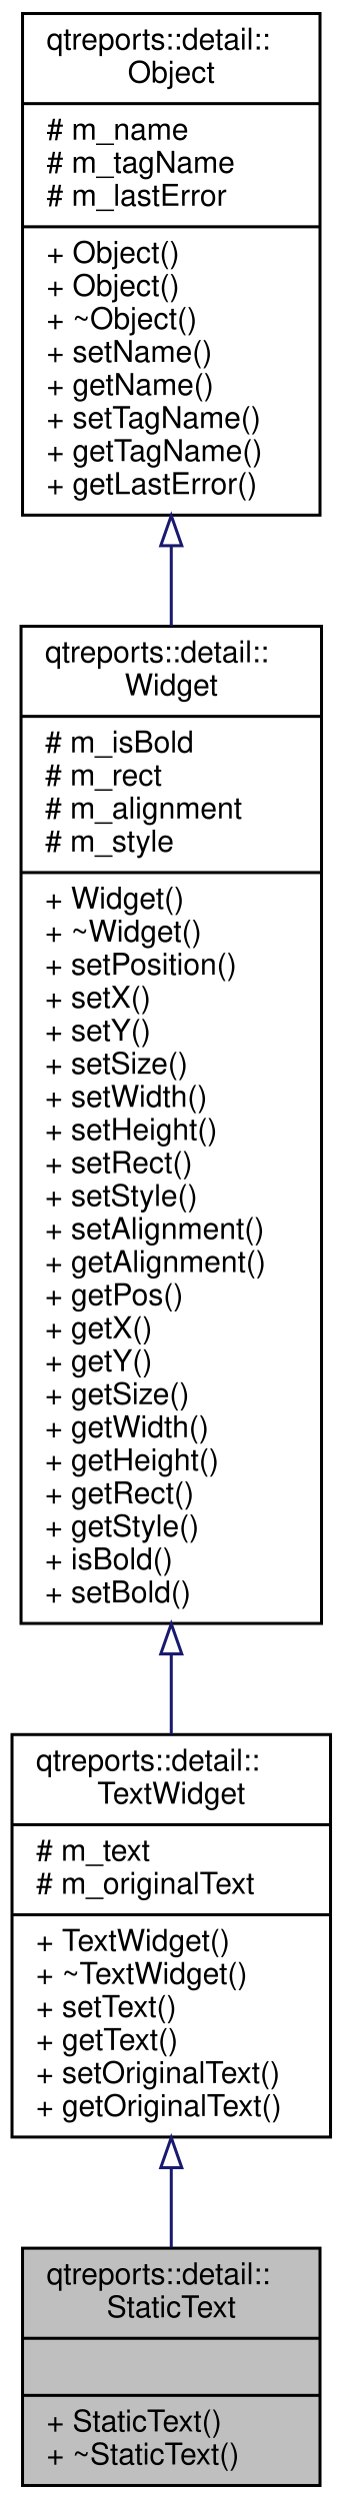
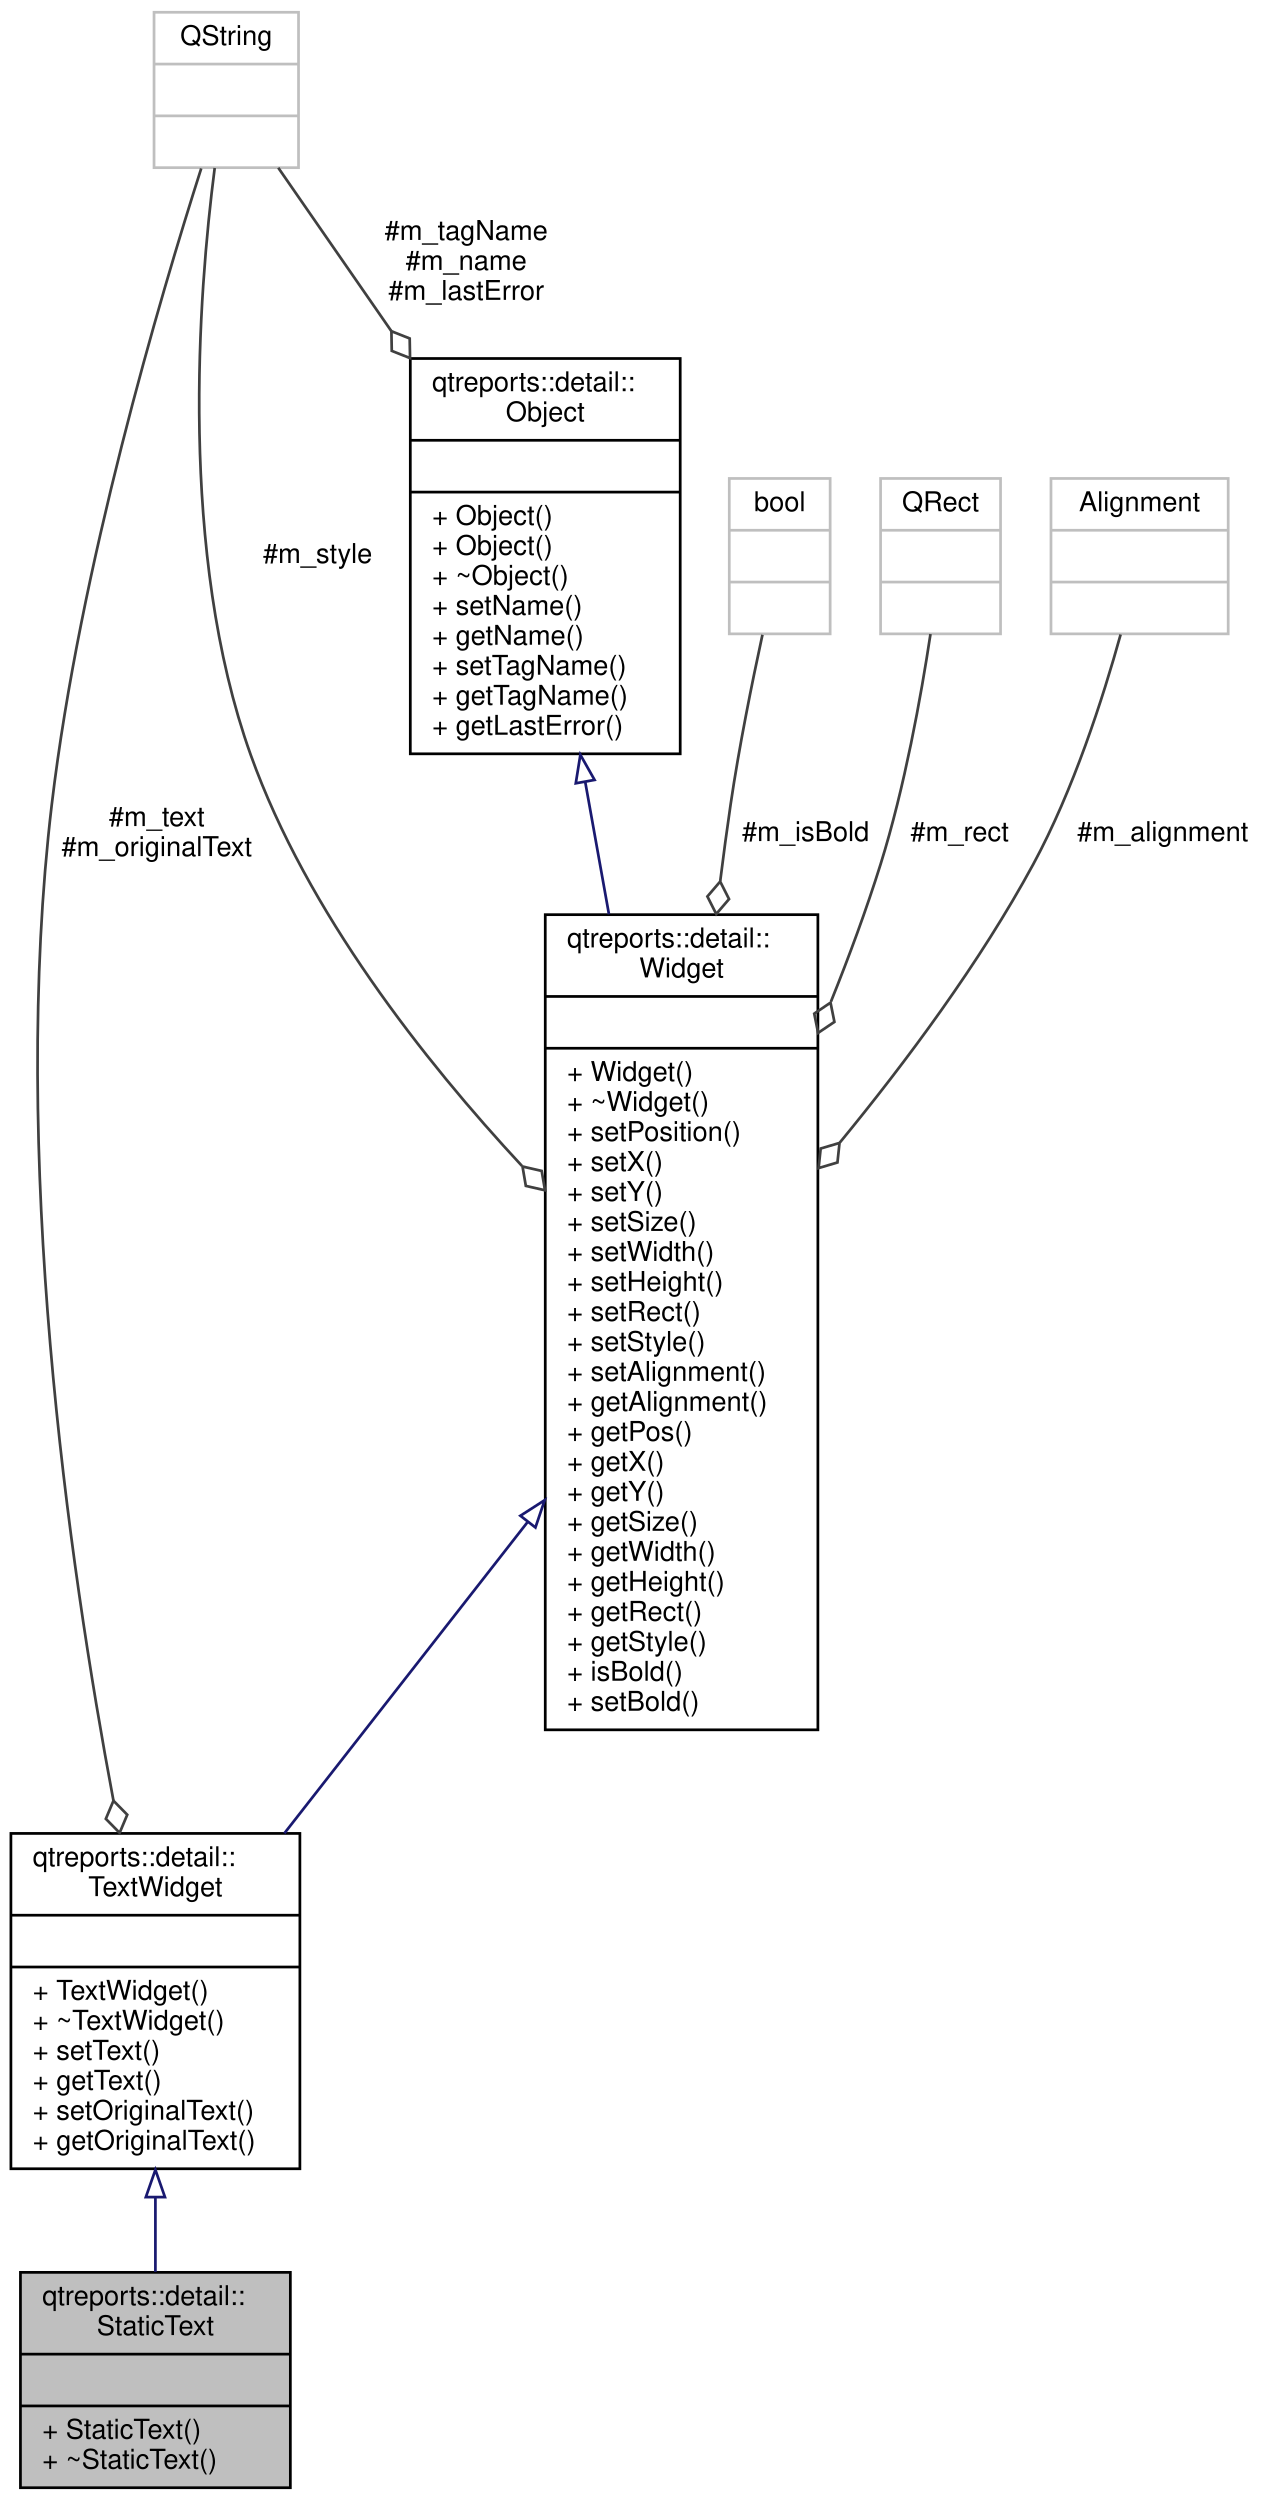
- <svg xmlns="http://www.w3.org/2000/svg" xmlns:xlink="http://www.w3.org/1999/xlink" width="114pt" height="832pt" viewBox="0.00 0.00 114.00 832.00">
-   <g id="graph0" class="graph" transform="scale(1 1) rotate(0) translate(4 828)">
+ <svg xmlns="http://www.w3.org/2000/svg" xmlns:xlink="http://www.w3.org/1999/xlink" width="468pt" height="917pt" viewBox="0.00 0.00 468.00 917.00">
+   <g id="graph0" class="graph" transform="scale(1 1) rotate(0) translate(4 913)">
    <g id="node1" class="node">
      <polygon fill="#bfbfbf" stroke="black" points="3.5,-0.5 3.5,-79.5 102.5,-79.5 102.5,-0.5 3.5,-0.5" />
      <text text-anchor="start" x="11.5" y="-67.5" font-family="Helvetica,sans-Serif" font-size="10.00">qtreports::detail::</text>
      <text text-anchor="middle" x="53" y="-56.5" font-family="Helvetica,sans-Serif" font-size="10.00">StaticText</text>
      <polyline fill="none" stroke="black" points="3.5,-49.5 102.5,-49.5 " />
      <text text-anchor="middle" x="53" y="-37.5" font-family="Helvetica,sans-Serif" font-size="10.00"> </text>
      <polyline fill="none" stroke="black" points="3.5,-30.5 102.5,-30.5 " />
      <text text-anchor="start" x="11.5" y="-18.5" font-family="Helvetica,sans-Serif" font-size="10.00">+ StaticText()</text>
      <text text-anchor="start" x="11.5" y="-7.5" font-family="Helvetica,sans-Serif" font-size="10.00">+ ~StaticText()</text>
    </g>
    <g id="node2" class="node">
      <g id="a_node2">
        <a xlink:href="classqtreports_1_1detail_1_1_text_widget.html" target="_top" xlink:title="Базовый класс для тегов, имеющих текстовое содержание. ">
-           <polygon fill="none" stroke="black" points="-7.10543e-15,-116.5 -7.10543e-15,-250.5 106,-250.5 106,-116.5 -7.10543e-15,-116.5" />
-           <text text-anchor="start" x="8" y="-238.5" font-family="Helvetica,sans-Serif" font-size="10.00">qtreports::detail::</text>
-           <text text-anchor="middle" x="53" y="-227.5" font-family="Helvetica,sans-Serif" font-size="10.00">TextWidget</text>
-           <polyline fill="none" stroke="black" points="-7.10543e-15,-220.5 106,-220.5 " />
-           <text text-anchor="start" x="8" y="-208.5" font-family="Helvetica,sans-Serif" font-size="10.00"># m_text</text>
-           <text text-anchor="start" x="8" y="-197.5" font-family="Helvetica,sans-Serif" font-size="10.00"># m_originalText</text>
-           <polyline fill="none" stroke="black" points="-7.10543e-15,-190.5 106,-190.5 " />
-           <text text-anchor="start" x="8" y="-178.5" font-family="Helvetica,sans-Serif" font-size="10.00">+ TextWidget()</text>
-           <text text-anchor="start" x="8" y="-167.5" font-family="Helvetica,sans-Serif" font-size="10.00">+ ~TextWidget()</text>
-           <text text-anchor="start" x="8" y="-156.5" font-family="Helvetica,sans-Serif" font-size="10.00">+ setText()</text>
-           <text text-anchor="start" x="8" y="-145.5" font-family="Helvetica,sans-Serif" font-size="10.00">+ getText()</text>
-           <text text-anchor="start" x="8" y="-134.5" font-family="Helvetica,sans-Serif" font-size="10.00">+ setOriginalText()</text>
-           <text text-anchor="start" x="8" y="-123.5" font-family="Helvetica,sans-Serif" font-size="10.00">+ getOriginalText()</text>
+           <polygon fill="none" stroke="black" points="0,-117.5 0,-240.5 106,-240.5 106,-117.5 0,-117.5" />
+           <text text-anchor="start" x="8" y="-228.5" font-family="Helvetica,sans-Serif" font-size="10.00">qtreports::detail::</text>
+           <text text-anchor="middle" x="53" y="-217.5" font-family="Helvetica,sans-Serif" font-size="10.00">TextWidget</text>
+           <polyline fill="none" stroke="black" points="0,-210.5 106,-210.5 " />
+           <text text-anchor="middle" x="53" y="-198.5" font-family="Helvetica,sans-Serif" font-size="10.00"> </text>
+           <polyline fill="none" stroke="black" points="0,-191.5 106,-191.5 " />
+           <text text-anchor="start" x="8" y="-179.5" font-family="Helvetica,sans-Serif" font-size="10.00">+ TextWidget()</text>
+           <text text-anchor="start" x="8" y="-168.5" font-family="Helvetica,sans-Serif" font-size="10.00">+ ~TextWidget()</text>
+           <text text-anchor="start" x="8" y="-157.5" font-family="Helvetica,sans-Serif" font-size="10.00">+ setText()</text>
+           <text text-anchor="start" x="8" y="-146.5" font-family="Helvetica,sans-Serif" font-size="10.00">+ getText()</text>
+           <text text-anchor="start" x="8" y="-135.5" font-family="Helvetica,sans-Serif" font-size="10.00">+ setOriginalText()</text>
+           <text text-anchor="start" x="8" y="-124.5" font-family="Helvetica,sans-Serif" font-size="10.00">+ getOriginalText()</text>
        </a>
      </g>
    </g>
    <g id="edge1" class="edge">
-       <path fill="none" stroke="midnightblue" d="M53,-106.03C53,-96.947 53,-87.99 53,-79.763" />
-       <polygon fill="none" stroke="midnightblue" points="49.5,-106.307 53,-116.307 56.5,-106.307 49.5,-106.307" />
+       <path fill="none" stroke="midnightblue" d="M53,-106.934C53,-97.546 53,-88.223 53,-79.671" />
+       <polygon fill="none" stroke="midnightblue" points="49.5,-107.112 53,-117.112 56.5,-107.112 49.5,-107.112" />
    </g>
    <g id="node3" class="node">
      <g id="a_node3">
        <a xlink:href="classqtreports_1_1detail_1_1_widget.html" target="_top" xlink:title="Базовый класс для тэгов, которые подлежат отображению ">
-           <polygon fill="none" stroke="black" points="3,-287.5 3,-619.5 103,-619.5 103,-287.5 3,-287.5" />
-           <text text-anchor="start" x="11" y="-607.5" font-family="Helvetica,sans-Serif" font-size="10.00">qtreports::detail::</text>
-           <text text-anchor="middle" x="53" y="-596.5" font-family="Helvetica,sans-Serif" font-size="10.00">Widget</text>
-           <polyline fill="none" stroke="black" points="3,-589.5 103,-589.5 " />
-           <text text-anchor="start" x="11" y="-577.5" font-family="Helvetica,sans-Serif" font-size="10.00"># m_isBold</text>
-           <text text-anchor="start" x="11" y="-566.5" font-family="Helvetica,sans-Serif" font-size="10.00"># m_rect</text>
-           <text text-anchor="start" x="11" y="-555.5" font-family="Helvetica,sans-Serif" font-size="10.00"># m_alignment</text>
-           <text text-anchor="start" x="11" y="-544.5" font-family="Helvetica,sans-Serif" font-size="10.00"># m_style</text>
-           <polyline fill="none" stroke="black" points="3,-537.5 103,-537.5 " />
-           <text text-anchor="start" x="11" y="-525.5" font-family="Helvetica,sans-Serif" font-size="10.00">+ Widget()</text>
-           <text text-anchor="start" x="11" y="-514.5" font-family="Helvetica,sans-Serif" font-size="10.00">+ ~Widget()</text>
-           <text text-anchor="start" x="11" y="-503.5" font-family="Helvetica,sans-Serif" font-size="10.00">+ setPosition()</text>
-           <text text-anchor="start" x="11" y="-492.5" font-family="Helvetica,sans-Serif" font-size="10.00">+ setX()</text>
-           <text text-anchor="start" x="11" y="-481.5" font-family="Helvetica,sans-Serif" font-size="10.00">+ setY()</text>
-           <text text-anchor="start" x="11" y="-470.5" font-family="Helvetica,sans-Serif" font-size="10.00">+ setSize()</text>
-           <text text-anchor="start" x="11" y="-459.5" font-family="Helvetica,sans-Serif" font-size="10.00">+ setWidth()</text>
-           <text text-anchor="start" x="11" y="-448.5" font-family="Helvetica,sans-Serif" font-size="10.00">+ setHeight()</text>
-           <text text-anchor="start" x="11" y="-437.5" font-family="Helvetica,sans-Serif" font-size="10.00">+ setRect()</text>
-           <text text-anchor="start" x="11" y="-426.5" font-family="Helvetica,sans-Serif" font-size="10.00">+ setStyle()</text>
-           <text text-anchor="start" x="11" y="-415.5" font-family="Helvetica,sans-Serif" font-size="10.00">+ setAlignment()</text>
-           <text text-anchor="start" x="11" y="-404.5" font-family="Helvetica,sans-Serif" font-size="10.00">+ getAlignment()</text>
-           <text text-anchor="start" x="11" y="-393.5" font-family="Helvetica,sans-Serif" font-size="10.00">+ getPos()</text>
-           <text text-anchor="start" x="11" y="-382.5" font-family="Helvetica,sans-Serif" font-size="10.00">+ getX()</text>
-           <text text-anchor="start" x="11" y="-371.5" font-family="Helvetica,sans-Serif" font-size="10.00">+ getY()</text>
-           <text text-anchor="start" x="11" y="-360.5" font-family="Helvetica,sans-Serif" font-size="10.00">+ getSize()</text>
-           <text text-anchor="start" x="11" y="-349.5" font-family="Helvetica,sans-Serif" font-size="10.00">+ getWidth()</text>
-           <text text-anchor="start" x="11" y="-338.5" font-family="Helvetica,sans-Serif" font-size="10.00">+ getHeight()</text>
-           <text text-anchor="start" x="11" y="-327.5" font-family="Helvetica,sans-Serif" font-size="10.00">+ getRect()</text>
-           <text text-anchor="start" x="11" y="-316.5" font-family="Helvetica,sans-Serif" font-size="10.00">+ getStyle()</text>
-           <text text-anchor="start" x="11" y="-305.5" font-family="Helvetica,sans-Serif" font-size="10.00">+ isBold()</text>
-           <text text-anchor="start" x="11" y="-294.5" font-family="Helvetica,sans-Serif" font-size="10.00">+ setBold()</text>
+           <polygon fill="none" stroke="black" points="196,-278.5 196,-577.5 296,-577.5 296,-278.5 196,-278.5" />
+           <text text-anchor="start" x="204" y="-565.5" font-family="Helvetica,sans-Serif" font-size="10.00">qtreports::detail::</text>
+           <text text-anchor="middle" x="246" y="-554.5" font-family="Helvetica,sans-Serif" font-size="10.00">Widget</text>
+           <polyline fill="none" stroke="black" points="196,-547.5 296,-547.5 " />
+           <text text-anchor="middle" x="246" y="-535.5" font-family="Helvetica,sans-Serif" font-size="10.00"> </text>
+           <polyline fill="none" stroke="black" points="196,-528.5 296,-528.5 " />
+           <text text-anchor="start" x="204" y="-516.5" font-family="Helvetica,sans-Serif" font-size="10.00">+ Widget()</text>
+           <text text-anchor="start" x="204" y="-505.5" font-family="Helvetica,sans-Serif" font-size="10.00">+ ~Widget()</text>
+           <text text-anchor="start" x="204" y="-494.5" font-family="Helvetica,sans-Serif" font-size="10.00">+ setPosition()</text>
+           <text text-anchor="start" x="204" y="-483.5" font-family="Helvetica,sans-Serif" font-size="10.00">+ setX()</text>
+           <text text-anchor="start" x="204" y="-472.5" font-family="Helvetica,sans-Serif" font-size="10.00">+ setY()</text>
+           <text text-anchor="start" x="204" y="-461.5" font-family="Helvetica,sans-Serif" font-size="10.00">+ setSize()</text>
+           <text text-anchor="start" x="204" y="-450.5" font-family="Helvetica,sans-Serif" font-size="10.00">+ setWidth()</text>
+           <text text-anchor="start" x="204" y="-439.5" font-family="Helvetica,sans-Serif" font-size="10.00">+ setHeight()</text>
+           <text text-anchor="start" x="204" y="-428.5" font-family="Helvetica,sans-Serif" font-size="10.00">+ setRect()</text>
+           <text text-anchor="start" x="204" y="-417.5" font-family="Helvetica,sans-Serif" font-size="10.00">+ setStyle()</text>
+           <text text-anchor="start" x="204" y="-406.5" font-family="Helvetica,sans-Serif" font-size="10.00">+ setAlignment()</text>
+           <text text-anchor="start" x="204" y="-395.5" font-family="Helvetica,sans-Serif" font-size="10.00">+ getAlignment()</text>
+           <text text-anchor="start" x="204" y="-384.5" font-family="Helvetica,sans-Serif" font-size="10.00">+ getPos()</text>
+           <text text-anchor="start" x="204" y="-373.5" font-family="Helvetica,sans-Serif" font-size="10.00">+ getX()</text>
+           <text text-anchor="start" x="204" y="-362.5" font-family="Helvetica,sans-Serif" font-size="10.00">+ getY()</text>
+           <text text-anchor="start" x="204" y="-351.5" font-family="Helvetica,sans-Serif" font-size="10.00">+ getSize()</text>
+           <text text-anchor="start" x="204" y="-340.5" font-family="Helvetica,sans-Serif" font-size="10.00">+ getWidth()</text>
+           <text text-anchor="start" x="204" y="-329.5" font-family="Helvetica,sans-Serif" font-size="10.00">+ getHeight()</text>
+           <text text-anchor="start" x="204" y="-318.5" font-family="Helvetica,sans-Serif" font-size="10.00">+ getRect()</text>
+           <text text-anchor="start" x="204" y="-307.5" font-family="Helvetica,sans-Serif" font-size="10.00">+ getStyle()</text>
+           <text text-anchor="start" x="204" y="-296.5" font-family="Helvetica,sans-Serif" font-size="10.00">+ isBold()</text>
+           <text text-anchor="start" x="204" y="-285.5" font-family="Helvetica,sans-Serif" font-size="10.00">+ setBold()</text>
        </a>
      </g>
    </g>
    <g id="edge2" class="edge">
-       <path fill="none" stroke="midnightblue" d="M53,-277.229C53,-267.999 53,-259.059 53,-250.607" />
-       <polygon fill="none" stroke="midnightblue" points="49.5,-277.349 53,-287.349 56.5,-277.349 49.5,-277.349" />
+       <path fill="none" stroke="midnightblue" d="M189.469,-354.652C161.14,-318.397 127.229,-274.998 100.298,-240.532" />
+       <polygon fill="none" stroke="midnightblue" points="186.88,-357.024 195.795,-362.748 192.396,-352.714 186.88,-357.024" />
    </g>
    <g id="node4" class="node">
      <g id="a_node4">
        <a xlink:href="classqtreports_1_1detail_1_1_object.html" target="_top" xlink:title="Базовый класс для любого тэга ">
-           <polygon fill="none" stroke="black" points="3.5,-656.5 3.5,-823.5 102.5,-823.5 102.5,-656.5 3.5,-656.5" />
-           <text text-anchor="start" x="11.5" y="-811.5" font-family="Helvetica,sans-Serif" font-size="10.00">qtreports::detail::</text>
-           <text text-anchor="middle" x="53" y="-800.5" font-family="Helvetica,sans-Serif" font-size="10.00">Object</text>
-           <polyline fill="none" stroke="black" points="3.5,-793.5 102.5,-793.5 " />
-           <text text-anchor="start" x="11.5" y="-781.5" font-family="Helvetica,sans-Serif" font-size="10.00"># m_name</text>
-           <text text-anchor="start" x="11.5" y="-770.5" font-family="Helvetica,sans-Serif" font-size="10.00"># m_tagName</text>
-           <text text-anchor="start" x="11.5" y="-759.5" font-family="Helvetica,sans-Serif" font-size="10.00"># m_lastError</text>
-           <polyline fill="none" stroke="black" points="3.5,-752.5 102.5,-752.5 " />
-           <text text-anchor="start" x="11.5" y="-740.5" font-family="Helvetica,sans-Serif" font-size="10.00">+ Object()</text>
-           <text text-anchor="start" x="11.5" y="-729.5" font-family="Helvetica,sans-Serif" font-size="10.00">+ Object()</text>
-           <text text-anchor="start" x="11.5" y="-718.5" font-family="Helvetica,sans-Serif" font-size="10.00">+ ~Object()</text>
-           <text text-anchor="start" x="11.5" y="-707.5" font-family="Helvetica,sans-Serif" font-size="10.00">+ setName()</text>
-           <text text-anchor="start" x="11.5" y="-696.5" font-family="Helvetica,sans-Serif" font-size="10.00">+ getName()</text>
-           <text text-anchor="start" x="11.5" y="-685.5" font-family="Helvetica,sans-Serif" font-size="10.00">+ setTagName()</text>
-           <text text-anchor="start" x="11.5" y="-674.5" font-family="Helvetica,sans-Serif" font-size="10.00">+ getTagName()</text>
-           <text text-anchor="start" x="11.5" y="-663.5" font-family="Helvetica,sans-Serif" font-size="10.00">+ getLastError()</text>
+           <polygon fill="none" stroke="black" points="146.5,-636.5 146.5,-781.5 245.5,-781.5 245.5,-636.5 146.5,-636.5" />
+           <text text-anchor="start" x="154.5" y="-769.5" font-family="Helvetica,sans-Serif" font-size="10.00">qtreports::detail::</text>
+           <text text-anchor="middle" x="196" y="-758.5" font-family="Helvetica,sans-Serif" font-size="10.00">Object</text>
+           <polyline fill="none" stroke="black" points="146.5,-751.5 245.5,-751.5 " />
+           <text text-anchor="middle" x="196" y="-739.5" font-family="Helvetica,sans-Serif" font-size="10.00"> </text>
+           <polyline fill="none" stroke="black" points="146.5,-732.5 245.5,-732.5 " />
+           <text text-anchor="start" x="154.5" y="-720.5" font-family="Helvetica,sans-Serif" font-size="10.00">+ Object()</text>
+           <text text-anchor="start" x="154.5" y="-709.5" font-family="Helvetica,sans-Serif" font-size="10.00">+ Object()</text>
+           <text text-anchor="start" x="154.5" y="-698.5" font-family="Helvetica,sans-Serif" font-size="10.00">+ ~Object()</text>
+           <text text-anchor="start" x="154.5" y="-687.5" font-family="Helvetica,sans-Serif" font-size="10.00">+ setName()</text>
+           <text text-anchor="start" x="154.5" y="-676.5" font-family="Helvetica,sans-Serif" font-size="10.00">+ getName()</text>
+           <text text-anchor="start" x="154.5" y="-665.5" font-family="Helvetica,sans-Serif" font-size="10.00">+ setTagName()</text>
+           <text text-anchor="start" x="154.5" y="-654.5" font-family="Helvetica,sans-Serif" font-size="10.00">+ getTagName()</text>
+           <text text-anchor="start" x="154.5" y="-643.5" font-family="Helvetica,sans-Serif" font-size="10.00">+ getLastError()</text>
        </a>
      </g>
    </g>
    <g id="edge3" class="edge">
-       <path fill="none" stroke="midnightblue" d="M53,-646.284C53,-637.609 53,-628.654 53,-619.571" />
-       <polygon fill="none" stroke="midnightblue" points="49.5,-646.329 53,-656.329 56.5,-646.329 49.5,-646.329" />
+       <path fill="none" stroke="midnightblue" d="M210.656,-626.219C213.412,-610.841 216.371,-594.328 219.362,-577.639" />
+       <polygon fill="none" stroke="midnightblue" points="207.195,-625.69 208.876,-636.151 214.085,-626.925 207.195,-625.69" />
+     </g>
+     <g id="node5" class="node">
+       <polygon fill="none" stroke="#bfbfbf" points="52.5,-851.5 52.5,-908.5 105.5,-908.5 105.5,-851.5 52.5,-851.5" />
+       <text text-anchor="middle" x="79" y="-896.5" font-family="Helvetica,sans-Serif" font-size="10.00">QString</text>
+       <polyline fill="none" stroke="#bfbfbf" points="52.5,-889.5 105.5,-889.5 " />
+       <text text-anchor="middle" x="79" y="-877.5" font-family="Helvetica,sans-Serif" font-size="10.00"> </text>
+       <polyline fill="none" stroke="#bfbfbf" points="52.5,-870.5 105.5,-870.5 " />
+       <text text-anchor="middle" x="79" y="-858.5" font-family="Helvetica,sans-Serif" font-size="10.00"> </text>
+     </g>
+     <g id="edge9" class="edge">
+       <path fill="none" stroke="#404040" d="M69.809,-851.219C54.717,-803.965 25.328,-704.631 15,-618 -0.295,-489.696 21.255,-339.548 37.609,-252.553" />
+       <polygon fill="none" stroke="#404040" points="37.621,-252.491 34.821,-245.846 39.878,-240.705 42.678,-247.35 37.621,-252.491" />
+       <text text-anchor="middle" x="53.5" y="-610" font-family="Helvetica,sans-Serif" font-size="10.00"> #m_text</text>
+       <text text-anchor="middle" x="53.5" y="-599" font-family="Helvetica,sans-Serif" font-size="10.00">#m_originalText</text>
+     </g>
+     <g id="edge5" class="edge">
+       <path fill="none" stroke="#404040" d="M74.751,-851.381C68.786,-805.207 61.411,-710.108 88,-636 108.637,-578.482 151.527,-523.997 187.419,-485.375" />
+       <polygon fill="none" stroke="#404040" points="187.659,-485.121 188.873,-478.013 195.901,-476.399 194.688,-483.507 187.659,-485.121" />
+       <text text-anchor="middle" x="112.5" y="-706.5" font-family="Helvetica,sans-Serif" font-size="10.00"> #m_style</text>
+     </g>
+     <g id="edge4" class="edge">
+       <path fill="none" stroke="#404040" d="M98.058,-851.471C109.457,-835.006 124.596,-813.139 139.556,-791.531" />
+       <polygon fill="none" stroke="#404040" points="139.571,-791.508 139.698,-784.298 146.402,-781.642 146.275,-788.852 139.571,-791.508" />
+       <text text-anchor="middle" x="167" y="-825" font-family="Helvetica,sans-Serif" font-size="10.00"> #m_tagName</text>
+       <text text-anchor="middle" x="167" y="-814" font-family="Helvetica,sans-Serif" font-size="10.00">#m_name</text>
+       <text text-anchor="middle" x="167" y="-803" font-family="Helvetica,sans-Serif" font-size="10.00">#m_lastError</text>
+     </g>
+     <g id="node6" class="node">
+       <polygon fill="none" stroke="#bfbfbf" points="263.5,-680.5 263.5,-737.5 300.5,-737.5 300.5,-680.5 263.5,-680.5" />
+       <text text-anchor="middle" x="282" y="-725.5" font-family="Helvetica,sans-Serif" font-size="10.00">bool</text>
+       <polyline fill="none" stroke="#bfbfbf" points="263.5,-718.5 300.5,-718.5 " />
+       <text text-anchor="middle" x="282" y="-706.5" font-family="Helvetica,sans-Serif" font-size="10.00"> </text>
+       <polyline fill="none" stroke="#bfbfbf" points="263.5,-699.5 300.5,-699.5 " />
+       <text text-anchor="middle" x="282" y="-687.5" font-family="Helvetica,sans-Serif" font-size="10.00"> </text>
+     </g>
+     <g id="edge6" class="edge">
+       <path fill="none" stroke="#404040" d="M275.665,-680.156C271.825,-662.44 267.087,-638.967 264,-618 262.65,-608.829 261.379,-599.391 260.186,-589.857" />
+       <polygon fill="none" stroke="#404040" points="260.162,-589.654 255.469,-584.179 258.718,-577.741 263.411,-583.216 260.162,-589.654" />
+       <text text-anchor="middle" x="291.5" y="-604.5" font-family="Helvetica,sans-Serif" font-size="10.00"> #m_isBold</text>
+     </g>
+     <g id="node7" class="node">
+       <polygon fill="none" stroke="#bfbfbf" points="319,-680.5 319,-737.5 363,-737.5 363,-680.5 319,-680.5" />
+       <text text-anchor="middle" x="341" y="-725.5" font-family="Helvetica,sans-Serif" font-size="10.00">QRect</text>
+       <polyline fill="none" stroke="#bfbfbf" points="319,-718.5 363,-718.5 " />
+       <text text-anchor="middle" x="341" y="-706.5" font-family="Helvetica,sans-Serif" font-size="10.00"> </text>
+       <polyline fill="none" stroke="#bfbfbf" points="319,-699.5 363,-699.5 " />
+       <text text-anchor="middle" x="341" y="-687.5" font-family="Helvetica,sans-Serif" font-size="10.00"> </text>
+     </g>
+     <g id="edge7" class="edge">
+       <path fill="none" stroke="#404040" d="M337.3,-680.427C333.818,-657.498 327.811,-624.181 319,-596 313.821,-579.437 307.511,-562.306 300.792,-545.611" />
+       <polygon fill="none" stroke="#404040" points="300.639,-545.236 294.661,-541.204 296.084,-534.134 302.062,-538.167 300.639,-545.236" />
+       <text text-anchor="middle" x="348" y="-604.5" font-family="Helvetica,sans-Serif" font-size="10.00"> #m_rect</text>
+     </g>
+     <g id="node8" class="node">
+       <polygon fill="none" stroke="#bfbfbf" points="381.5,-680.5 381.5,-737.5 446.5,-737.5 446.5,-680.5 381.5,-680.5" />
+       <text text-anchor="middle" x="414" y="-725.5" font-family="Helvetica,sans-Serif" font-size="10.00">Alignment</text>
+       <polyline fill="none" stroke="#bfbfbf" points="381.5,-718.5 446.5,-718.5 " />
+       <text text-anchor="middle" x="414" y="-706.5" font-family="Helvetica,sans-Serif" font-size="10.00"> </text>
+       <polyline fill="none" stroke="#bfbfbf" points="381.5,-699.5 446.5,-699.5 " />
+       <text text-anchor="middle" x="414" y="-687.5" font-family="Helvetica,sans-Serif" font-size="10.00"> </text>
+     </g>
+     <g id="edge8" class="edge">
+       <path fill="none" stroke="#404040" d="M407.043,-680.263C400.571,-656.941 389.709,-623.157 375,-596 355.477,-559.956 328.377,-523.517 304.052,-493.914" />
+       <polygon fill="none" stroke="#404040" points="303.939,-493.778 297.027,-491.723 296.266,-484.552 303.178,-486.607 303.939,-493.778" />
+       <text text-anchor="middle" x="422.5" y="-604.5" font-family="Helvetica,sans-Serif" font-size="10.00"> #m_alignment</text>
    </g>
  </g>
</svg>
